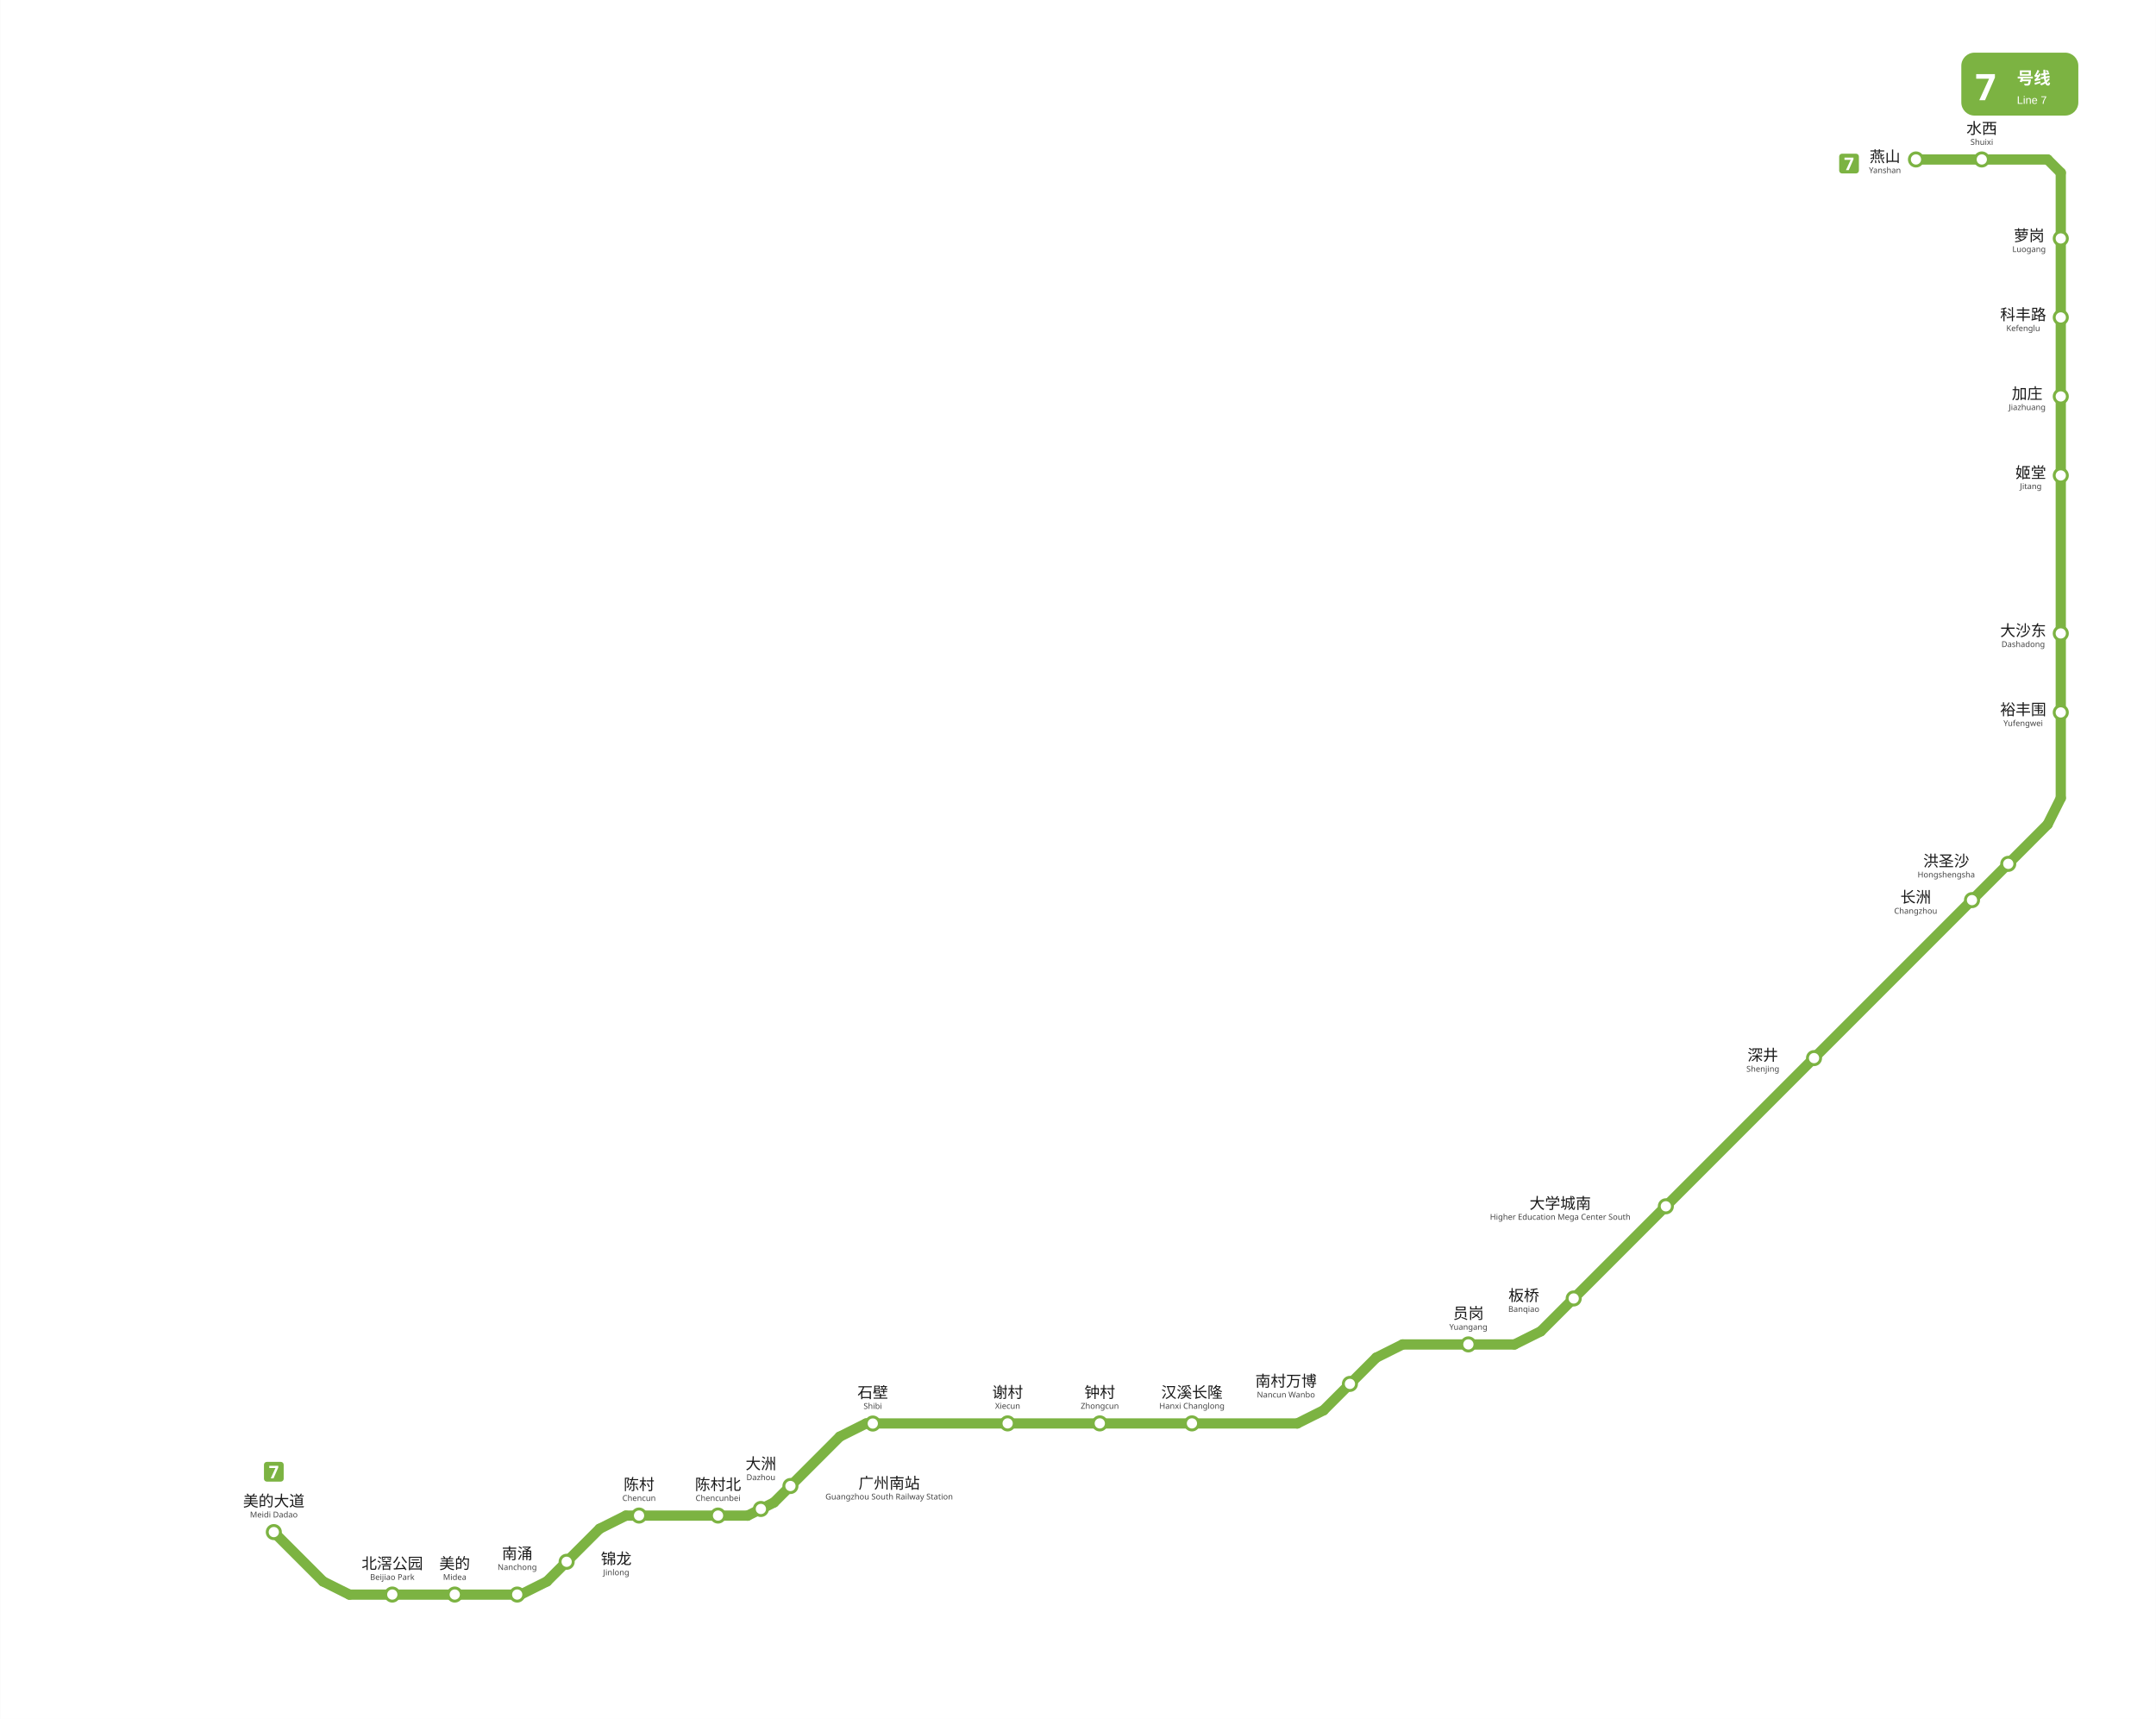
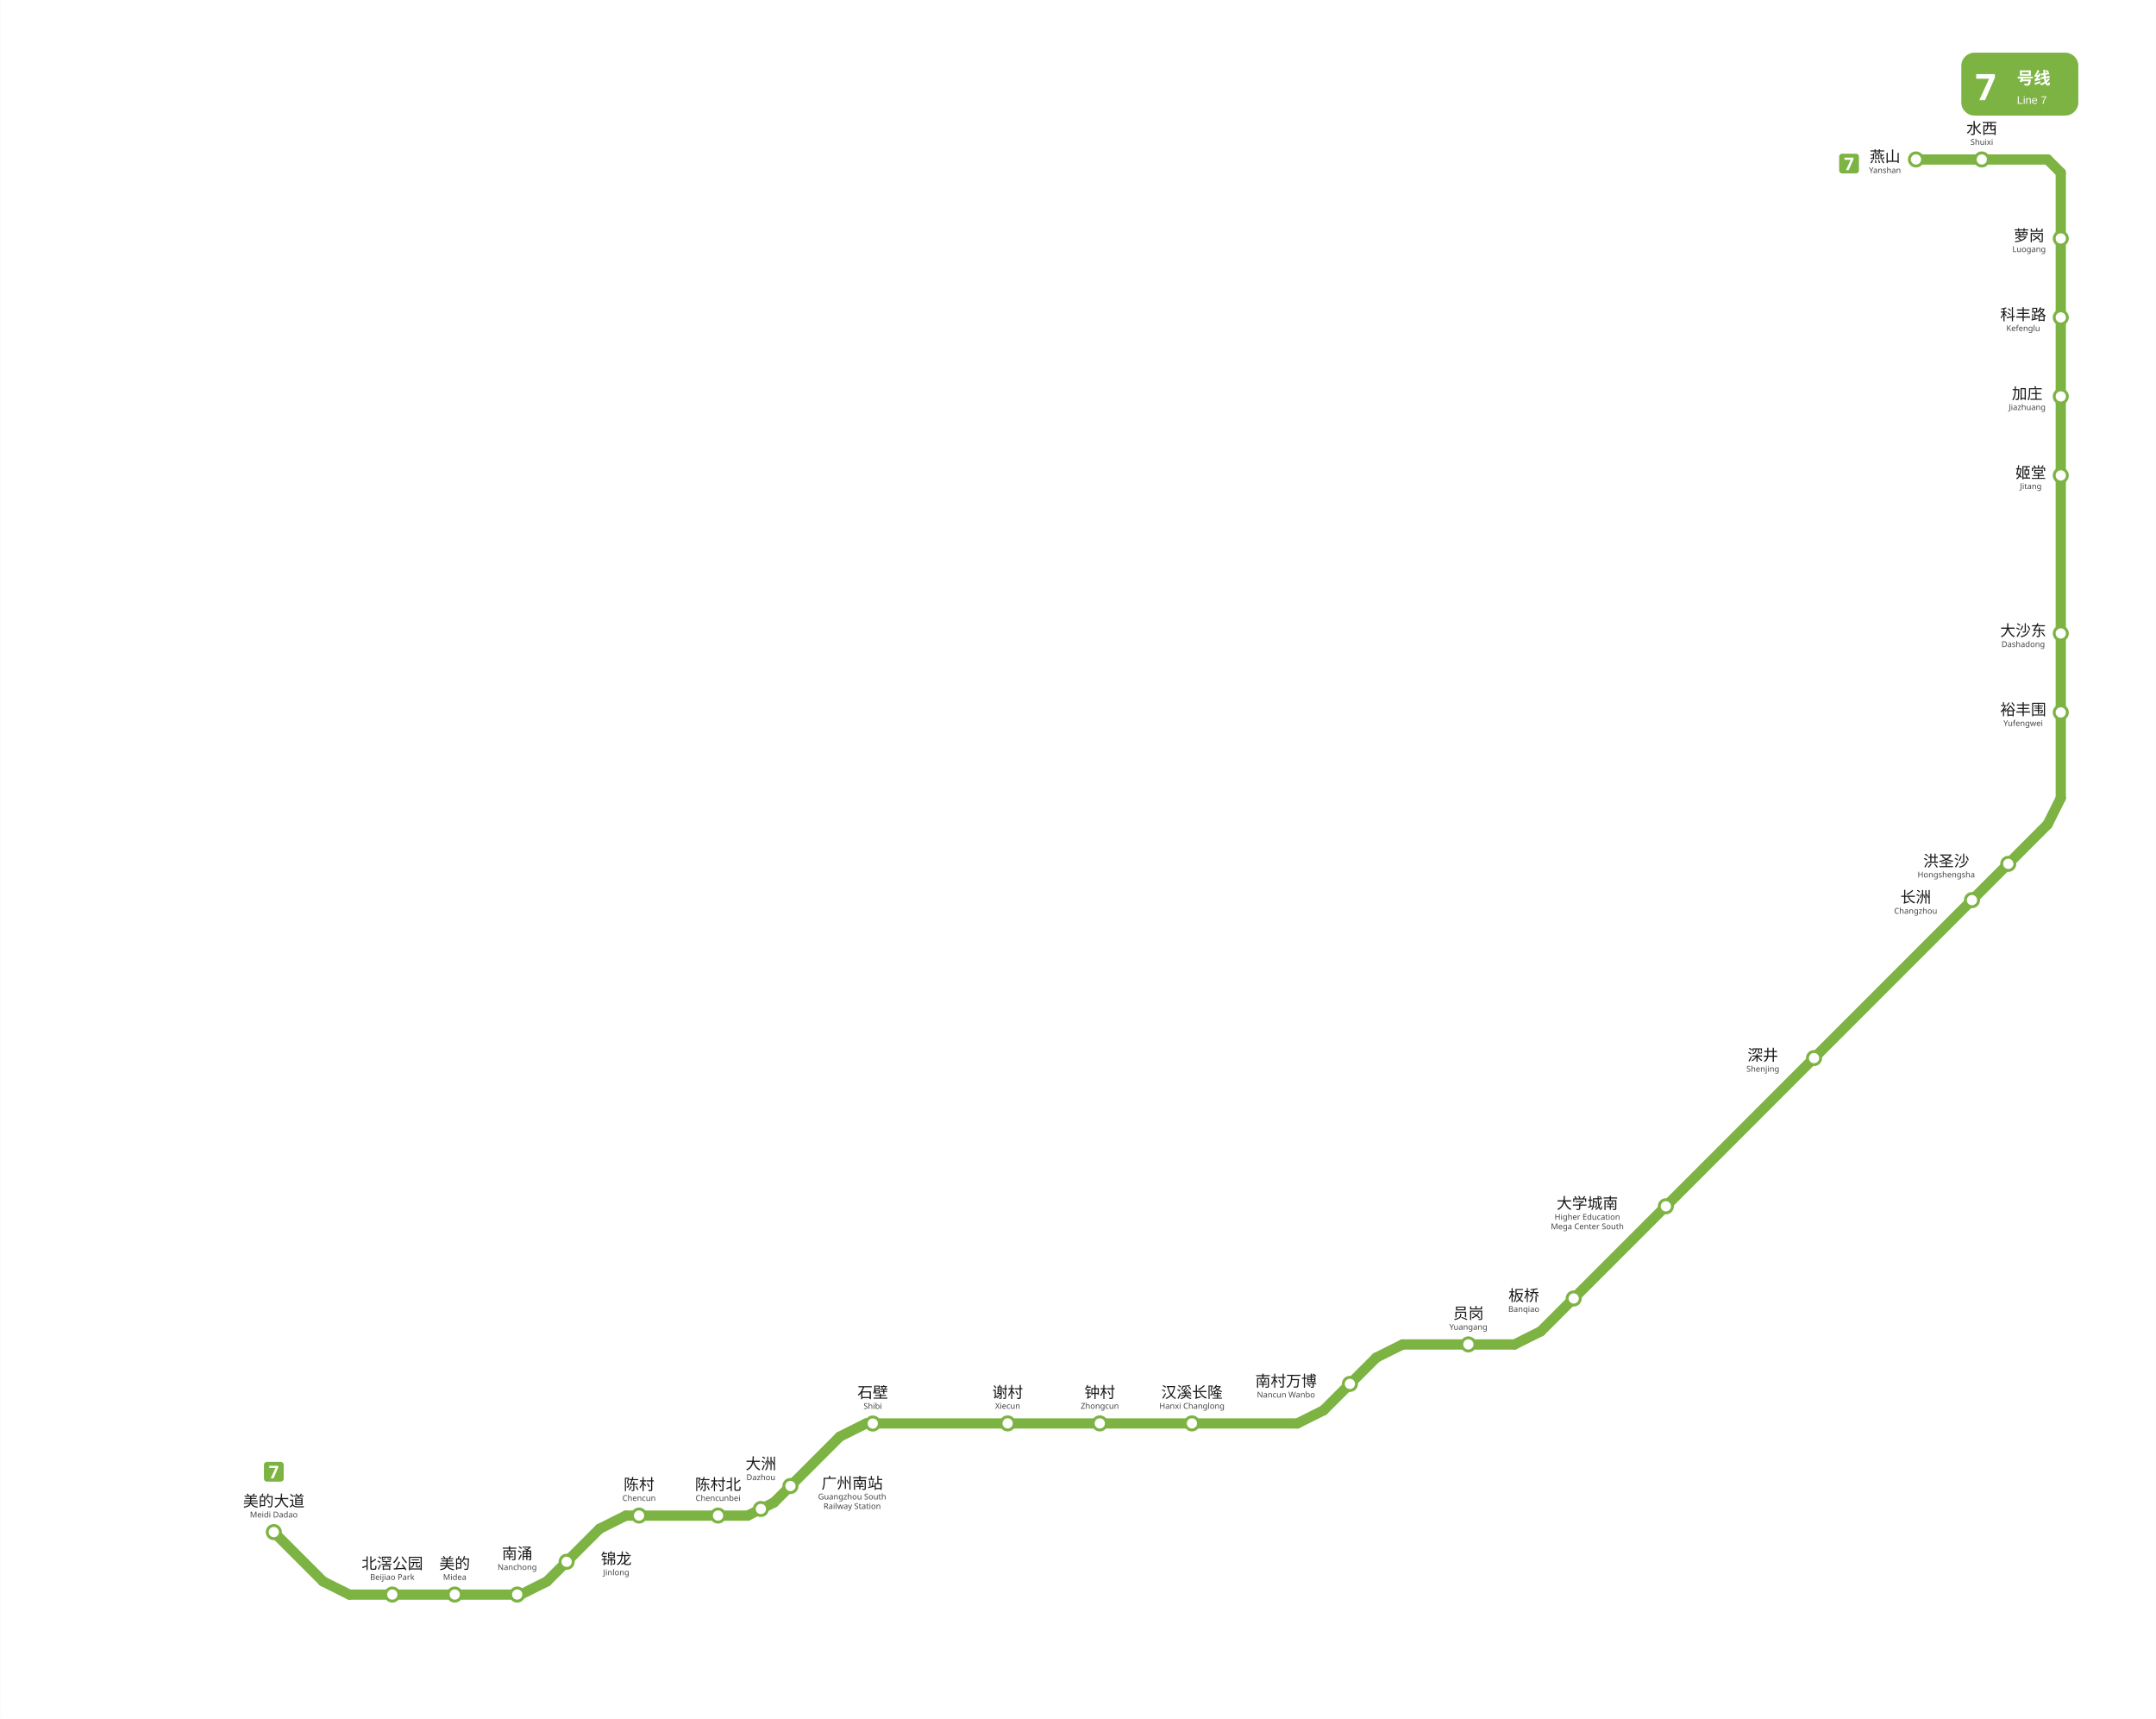
<svg xmlns="http://www.w3.org/2000/svg" viewBox="845.7 577.2 1473.8 1175.0" data-pins="加庄,北滘公园,南村万博,南涌,员岗,大学城南,大沙东,大洲,姬堂,广州南站,板桥,水西,汉溪长隆,洪圣沙,深井,燕山,石壁,科丰路,美的,美的大道,萝岗,裕丰围,谢村,钟村,锦龙,长洲,陈村,陈村北" width="1474" height="1175">
  <rect x="845.717" y="577.2" width="1473.783" height="1175.05" fill="#ffffff" />
  <g id="走廊">
    <line x1="2245.50" y1="686.25" x2="2155.50" y2="686.25" style="fill:none;stroke:#7CB342;stroke-width:7;stroke-linecap:round" />
    <line x1="2254.50" y1="1122.75" x2="2254.50" y2="695.25" style="fill:none;stroke:#7CB342;stroke-width:7;stroke-linecap:round" />
    <line x1="1899.00" y1="1487.25" x2="2245.50" y2="1140.75" style="fill:none;stroke:#7CB342;stroke-width:7;stroke-linecap:round" />
    <line x1="1437.75" y1="1550.25" x2="1732.50" y2="1550.25" style="fill:none;stroke:#7CB342;stroke-width:7;stroke-linecap:round" />
    <line x1="1374.75" y1="1604.25" x2="1419.75" y2="1559.25" style="fill:none;stroke:#7CB342;stroke-width:7;stroke-linecap:round" />
    <line x1="1032.75" y1="1624.50" x2="1066.50" y2="1658.25" style="fill:none;stroke:#7CB342;stroke-width:7;stroke-linecap:round" />
    <line x1="1273.50" y1="1613.25" x2="1356.75" y2="1613.25" style="fill:none;stroke:#7CB342;stroke-width:7;stroke-linecap:round" />
    <line x1="1750.50" y1="1541.25" x2="1786.50" y2="1505.25" style="fill:none;stroke:#7CB342;stroke-width:7;stroke-linecap:round" />
    <line x1="1804.50" y1="1496.25" x2="1881.00" y2="1496.25" style="fill:none;stroke:#7CB342;stroke-width:7;stroke-linecap:round" />
    <line x1="1219.50" y1="1658.25" x2="1255.50" y2="1622.25" style="fill:none;stroke:#7CB342;stroke-width:7;stroke-linecap:round" />
    <line x1="1084.50" y1="1667.25" x2="1201.50" y2="1667.25" style="fill:none;stroke:#7CB342;stroke-width:7;stroke-linecap:round" />
    <line x1="2254.50" y1="695.25" x2="2245.50" y2="686.25" style="fill:none;stroke:#7CB342;stroke-width:7;stroke-linecap:round" />
    <line x1="1437.75" y1="1550.25" x2="1419.75" y2="1559.25" style="fill:none;stroke:#7CB342;stroke-width:7;stroke-linecap:round" />
    <line x1="1732.50" y1="1550.25" x2="1750.50" y2="1541.25" style="fill:none;stroke:#7CB342;stroke-width:7;stroke-linecap:round" />
    <line x1="2254.50" y1="1122.75" x2="2245.50" y2="1140.75" style="fill:none;stroke:#7CB342;stroke-width:7;stroke-linecap:round" />
    <line x1="1084.50" y1="1667.25" x2="1066.50" y2="1658.25" style="fill:none;stroke:#7CB342;stroke-width:7;stroke-linecap:round" />
    <line x1="1356.75" y1="1613.25" x2="1374.75" y2="1604.25" style="fill:none;stroke:#7CB342;stroke-width:7;stroke-linecap:round" />
    <line x1="1804.50" y1="1496.25" x2="1786.50" y2="1505.25" style="fill:none;stroke:#7CB342;stroke-width:7;stroke-linecap:round" />
    <line x1="1881.00" y1="1496.25" x2="1899.00" y2="1487.25" style="fill:none;stroke:#7CB342;stroke-width:7;stroke-linecap:round" />
    <line x1="1273.50" y1="1613.25" x2="1255.50" y2="1622.25" style="fill:none;stroke:#7CB342;stroke-width:7;stroke-linecap:round" />
    <line x1="1201.50" y1="1667.25" x2="1219.50" y2="1658.25" style="fill:none;stroke:#7CB342;stroke-width:7;stroke-linecap:round" />
  </g>
  <g id="站圆">
    <circle cx="1032.8" cy="1624.5" r="4.5" data-nm="美的大道" style="fill:#FFFFFF;stroke:#7CB342;stroke-width:2" />
    <circle cx="1113.8" cy="1667.2" r="4.5" data-nm="北滘公园" style="fill:#FFFFFF;stroke:#7CB342;stroke-width:2" />
    <circle cx="1156.5" cy="1667.2" r="4.5" data-nm="美的" style="fill:#FFFFFF;stroke:#7CB342;stroke-width:2" />
    <circle cx="1199.2" cy="1667.2" r="4.5" data-nm="南涌" style="fill:#FFFFFF;stroke:#7CB342;stroke-width:2" />
    <circle cx="1233.0" cy="1644.8" r="4.5" data-nm="锦龙" style="fill:#FFFFFF;stroke:#7CB342;stroke-width:2" />
    <circle cx="1282.5" cy="1613.2" r="4.5" data-nm="陈村" style="fill:#FFFFFF;stroke:#7CB342;stroke-width:2" />
    <circle cx="1336.5" cy="1613.2" r="4.5" data-nm="陈村北" style="fill:#FFFFFF;stroke:#7CB342;stroke-width:2" />
    <circle cx="1365.8" cy="1608.7" r="4.5" data-nm="大洲" style="fill:#FFFFFF;stroke:#7CB342;stroke-width:2" />
    <circle cx="1386.0" cy="1593.0" r="4.5" data-nm="广州南站" style="fill:#FFFFFF;stroke:#7CB342;stroke-width:2" />
    <circle cx="1442.3" cy="1550.3" r="4.5" data-nm="石壁" style="fill:#FFFFFF;stroke:#7CB342;stroke-width:2" />
    <circle cx="1534.5" cy="1550.2" r="4.5" data-nm="谢村" style="fill:#FFFFFF;stroke:#7CB342;stroke-width:2" />
    <circle cx="1597.5" cy="1550.2" r="4.5" data-nm="钟村" style="fill:#FFFFFF;stroke:#7CB342;stroke-width:2" />
    <circle cx="1660.5" cy="1550.2" r="4.5" data-nm="汉溪长隆" style="fill:#FFFFFF;stroke:#7CB342;stroke-width:2" />
    <circle cx="1768.5" cy="1523.2" r="4.5" data-nm="南村万博" style="fill:#FFFFFF;stroke:#7CB342;stroke-width:2" />
    <circle cx="1849.5" cy="1496.2" r="4.5" data-nm="员岗" style="fill:#FFFFFF;stroke:#7CB342;stroke-width:2" />
    <circle cx="1921.5" cy="1464.8" r="4.5" data-nm="板桥" style="fill:#FFFFFF;stroke:#7CB342;stroke-width:2" />
    <circle cx="1984.5" cy="1401.8" r="4.5" data-nm="大学城南" style="fill:#FFFFFF;stroke:#7CB342;stroke-width:2" />
    <circle cx="2085.8" cy="1300.5" r="4.5" data-nm="深井" style="fill:#FFFFFF;stroke:#7CB342;stroke-width:2" />
    <circle cx="2193.8" cy="1192.5" r="4.5" data-nm="长洲" style="fill:#FFFFFF;stroke:#7CB342;stroke-width:2" />
    <circle cx="2218.6" cy="1167.7" r="4.5" data-nm="洪圣沙" style="fill:#FFFFFF;stroke:#7CB342;stroke-width:2" />
    <circle cx="2254.5" cy="1064.2" r="4.5" data-nm="裕丰围" style="fill:#FFFFFF;stroke:#7CB342;stroke-width:2" />
    <circle cx="2254.5" cy="1010.2" r="4.5" data-nm="大沙东" style="fill:#FFFFFF;stroke:#7CB342;stroke-width:2" />
    <circle cx="2254.5" cy="902.2" r="4.5" data-nm="姬堂" style="fill:#FFFFFF;stroke:#7CB342;stroke-width:2" />
    <circle cx="2254.5" cy="848.2" r="4.5" data-nm="加庄" style="fill:#FFFFFF;stroke:#7CB342;stroke-width:2" />
    <circle cx="2254.5" cy="794.2" r="4.5" data-nm="科丰路" style="fill:#FFFFFF;stroke:#7CB342;stroke-width:2" />
    <circle cx="2254.5" cy="740.2" r="4.5" data-nm="萝岗" style="fill:#FFFFFF;stroke:#7CB342;stroke-width:2" />
    <circle cx="2200.5" cy="686.2" r="4.5" data-nm="水西" style="fill:#FFFFFF;stroke:#7CB342;stroke-width:2" />
    <circle cx="2155.5" cy="686.2" r="4.5" data-nm="燕山" style="fill:#FFFFFF;stroke:#7CB342;stroke-width:2" />
  </g>
  <g id="线路徽标">
    <g data-badge="header" transform="translate(2186.5 613.2)" data-ink="#FFFFFF" data-box="2186.5,613.2,2266.5,656.2" data-chip="2186.5,613.2,2266.5,656.2">
      <rect x="0" y="0" width="80.0" height="43.0" rx="9.0" fill="#7CB342" />
      <text x="9.5" y="32.5" font-family="'Microsoft YaHei', sans-serif" font-size="25" font-weight="bold" fill="#FFFFFF">7</text>
      <text x="38.0" y="21.5" font-family="'Microsoft YaHei', sans-serif" font-size="11.5" font-weight="600" fill="#FFFFFF">号线</text>
      <text x="38.0" y="35.0" font-family="Arial, sans-serif" font-size="7.5" fill="#FFFFFF">Line 7</text>
    </g>
    <g data-badge="chip" transform="translate(1026.06 1576.51)" data-box="1026.1,1576.5,1039.5,1590.0">
      <path d="M11.54 13.49h-9.59c-1.07 0 -1.95 -0.88 -1.95 -1.95v-9.59c0 -1.07 0.88 -1.95 1.95 -1.95h9.59c1.07 0 1.95 0.88 1.95 1.95v9.59C13.49 12.61 12.61 13.49 11.54 13.49z" fill="#7CB342" />
      <path d="M4.64 11.24l3.22 -7.04h-4.22v-1.52h6.14v1.14l-3.24 7.43H4.64z" fill="#FFFFFF" />
    </g>
    <g data-badge="chip" transform="translate(2102.99 682.261)" data-box="2103.0,682.3,2116.5,695.8">
      <path d="M11.54 13.49h-9.59c-1.07 0 -1.95 -0.88 -1.95 -1.95v-9.59c0 -1.07 0.88 -1.95 1.95 -1.95h9.59c1.07 0 1.95 0.88 1.95 1.95v9.59C13.49 12.61 12.61 13.49 11.54 13.49z" fill="#7CB342" />
      <path d="M4.64 11.24l3.22 -7.04h-4.22v-1.52h6.14v1.14l-3.24 7.43H4.64z" fill="#FFFFFF" />
    </g>
  </g>
  <g id="站名标注" font-family="'Microsoft YaHei', 'PingFang SC', sans-serif">
    <text x="1032.8" y="1607.0" text-anchor="middle" font-size="10.5" font-weight="500" fill="#1a1a1a">美的大道</text>
    <text x="1032.8" y="1614.5" text-anchor="middle" font-size="5.5" fill="#444444">Meidi Dadao</text>
    <text x="1113.8" y="1649.7" text-anchor="middle" font-size="10.5" font-weight="500" fill="#1a1a1a">北滘公园</text>
    <text x="1113.8" y="1657.2" text-anchor="middle" font-size="5.5" fill="#444444">Beijiao Park</text>
    <text x="1156.5" y="1649.7" text-anchor="middle" font-size="10.5" font-weight="500" fill="#1a1a1a">美的</text>
    <text x="1156.5" y="1657.2" text-anchor="middle" font-size="5.5" fill="#444444">Midea</text>
    <text x="1282.5" y="1595.7" text-anchor="middle" font-size="10.5" font-weight="500" fill="#1a1a1a">陈村</text>
    <text x="1282.5" y="1603.2" text-anchor="middle" font-size="5.5" fill="#444444">Chencun</text>
    <text x="1336.5" y="1595.7" text-anchor="middle" font-size="10.5" font-weight="500" fill="#1a1a1a">陈村北</text>
    <text x="1336.5" y="1603.2" text-anchor="middle" font-size="5.5" fill="#444444">Chencunbei</text>
    <text x="1534.5" y="1532.7" text-anchor="middle" font-size="10.5" font-weight="500" fill="#1a1a1a">谢村</text>
    <text x="1534.5" y="1540.2" text-anchor="middle" font-size="5.5" fill="#444444">Xiecun</text>
    <text x="1597.5" y="1532.7" text-anchor="middle" font-size="10.5" font-weight="500" fill="#1a1a1a">钟村</text>
    <text x="1597.5" y="1540.2" text-anchor="middle" font-size="5.5" fill="#444444">Zhongcun</text>
    <text x="1660.5" y="1532.7" text-anchor="middle" font-size="10.5" font-weight="500" fill="#1a1a1a">汉溪长隆</text>
    <text x="1660.5" y="1540.2" text-anchor="middle" font-size="5.5" fill="#444444">Hanxi Changlong</text>
    <text x="1724.8" y="1525.0" text-anchor="middle" font-size="10.5" font-weight="500" fill="#1a1a1a">南村万博</text>
    <text x="1724.8" y="1532.5" text-anchor="middle" font-size="5.5" fill="#444444">Nancun Wanbo</text>
    <text x="1849.5" y="1478.7" text-anchor="middle" font-size="10.5" font-weight="500" fill="#1a1a1a">员岗</text>
    <text x="1849.5" y="1486.2" text-anchor="middle" font-size="5.5" fill="#444444">Yuangang</text>
    <text x="1887.4" y="1466.5" text-anchor="middle" font-size="10.5" font-weight="500" fill="#1a1a1a">板桥</text>
    <text x="1887.4" y="1474.0" text-anchor="middle" font-size="5.5" fill="#444444">Banqiao</text>
-     <text x="1912.3" y="1403.5" text-anchor="middle" font-size="10.5" font-weight="500" fill="#1a1a1a">大学城南</text>
-     <text x="1912.3" y="1411.0" text-anchor="middle" font-size="5.5" fill="#444444">Higher Education Mega Center South</text>
+     <text x="1930.8" y="1403.5" text-anchor="middle" font-size="10.5" font-weight="500" fill="#1a1a1a">大学城南</text>
+     <text x="1930.8" y="1411.0" text-anchor="middle" font-size="5.5" fill="#444444">Higher Education</text>
+     <text x="1930.8" y="1417.5" text-anchor="middle" font-size="5.5" fill="#444444">Mega Center South</text>
    <text x="2050.8" y="1302.2" text-anchor="middle" font-size="10.5" font-weight="500" fill="#1a1a1a">深井</text>
    <text x="2050.8" y="1309.8" text-anchor="middle" font-size="5.5" fill="#444444">Shenjing</text>
    <text x="2155.3" y="1194.2" text-anchor="middle" font-size="10.5" font-weight="500" fill="#1a1a1a">长洲</text>
    <text x="2155.3" y="1201.8" text-anchor="middle" font-size="5.5" fill="#444444">Changzhou</text>
    <text x="2176.2" y="1169.5" text-anchor="middle" font-size="10.5" font-weight="500" fill="#1a1a1a">洪圣沙</text>
    <text x="2176.2" y="1177.0" text-anchor="middle" font-size="5.5" fill="#444444">Hongshengsha</text>
    <text x="2228.8" y="1066.0" text-anchor="middle" font-size="10.5" font-weight="500" fill="#1a1a1a">裕丰围</text>
    <text x="2228.8" y="1073.5" text-anchor="middle" font-size="5.5" fill="#444444">Yufengwei</text>
    <text x="2228.8" y="1012.0" text-anchor="middle" font-size="10.5" font-weight="500" fill="#1a1a1a">大沙东</text>
    <text x="2228.8" y="1019.5" text-anchor="middle" font-size="5.5" fill="#444444">Dashadong</text>
    <text x="2234.0" y="904.0" text-anchor="middle" font-size="10.5" font-weight="500" fill="#1a1a1a">姬堂</text>
    <text x="2234.0" y="911.5" text-anchor="middle" font-size="5.5" fill="#444444">Jitang</text>
    <text x="2231.5" y="850.0" text-anchor="middle" font-size="10.5" font-weight="500" fill="#1a1a1a">加庄</text>
    <text x="2231.5" y="857.5" text-anchor="middle" font-size="5.5" fill="#444444">Jiazhuang</text>
    <text x="2228.8" y="796.0" text-anchor="middle" font-size="10.5" font-weight="500" fill="#1a1a1a">科丰路</text>
    <text x="2228.8" y="803.5" text-anchor="middle" font-size="5.5" fill="#444444">Kefenglu</text>
    <text x="2232.8" y="742.0" text-anchor="middle" font-size="10.5" font-weight="500" fill="#1a1a1a">萝岗</text>
    <text x="2232.8" y="749.5" text-anchor="middle" font-size="5.5" fill="#444444">Luogang</text>
    <text x="2200.5" y="668.7" text-anchor="middle" font-size="10.5" font-weight="500" fill="#1a1a1a">水西</text>
    <text x="2200.5" y="676.2" text-anchor="middle" font-size="5.5" fill="#444444">Shuixi</text>
    <text x="2134.3" y="688.0" text-anchor="middle" font-size="10.5" font-weight="500" fill="#1a1a1a">燕山</text>
    <text x="2134.3" y="695.5" text-anchor="middle" font-size="5.5" fill="#444444">Yanshan</text>
    <text x="1199.2" y="1642.9" text-anchor="middle" font-size="10.5" font-weight="500" fill="#1a1a1a">南涌</text>
    <text x="1199.2" y="1650.4" text-anchor="middle" font-size="5.5" fill="#444444">Nanchong</text>
    <text x="1266.9" y="1646.5" text-anchor="middle" font-size="10.5" font-weight="500" fill="#1a1a1a">锦龙</text>
    <text x="1266.9" y="1654.0" text-anchor="middle" font-size="5.5" fill="#444444">Jinlong</text>
    <text x="1365.8" y="1581.5" text-anchor="middle" font-size="10.5" font-weight="500" fill="#1a1a1a">大洲</text>
    <text x="1365.8" y="1589.0" text-anchor="middle" font-size="5.5" fill="#444444">Dazhou</text>
-     <text x="1453.5" y="1594.8" text-anchor="middle" font-size="10.5" font-weight="500" fill="#1a1a1a">广州南站</text>
-     <text x="1453.5" y="1602.2" text-anchor="middle" font-size="5.5" fill="#444444">Guangzhou South Railway Station</text>
+     <text x="1428.2" y="1594.8" text-anchor="middle" font-size="10.5" font-weight="500" fill="#1a1a1a">广州南站</text>
+     <text x="1428.2" y="1602.2" text-anchor="middle" font-size="5.5" fill="#444444">Guangzhou South</text>
+     <text x="1428.2" y="1608.7" text-anchor="middle" font-size="5.5" fill="#444444">Railway Station</text>
    <text x="1442.3" y="1532.8" text-anchor="middle" font-size="10.5" font-weight="500" fill="#1a1a1a">石壁</text>
    <text x="1442.3" y="1540.3" text-anchor="middle" font-size="5.5" fill="#444444">Shibi</text>
  </g>
</svg>
